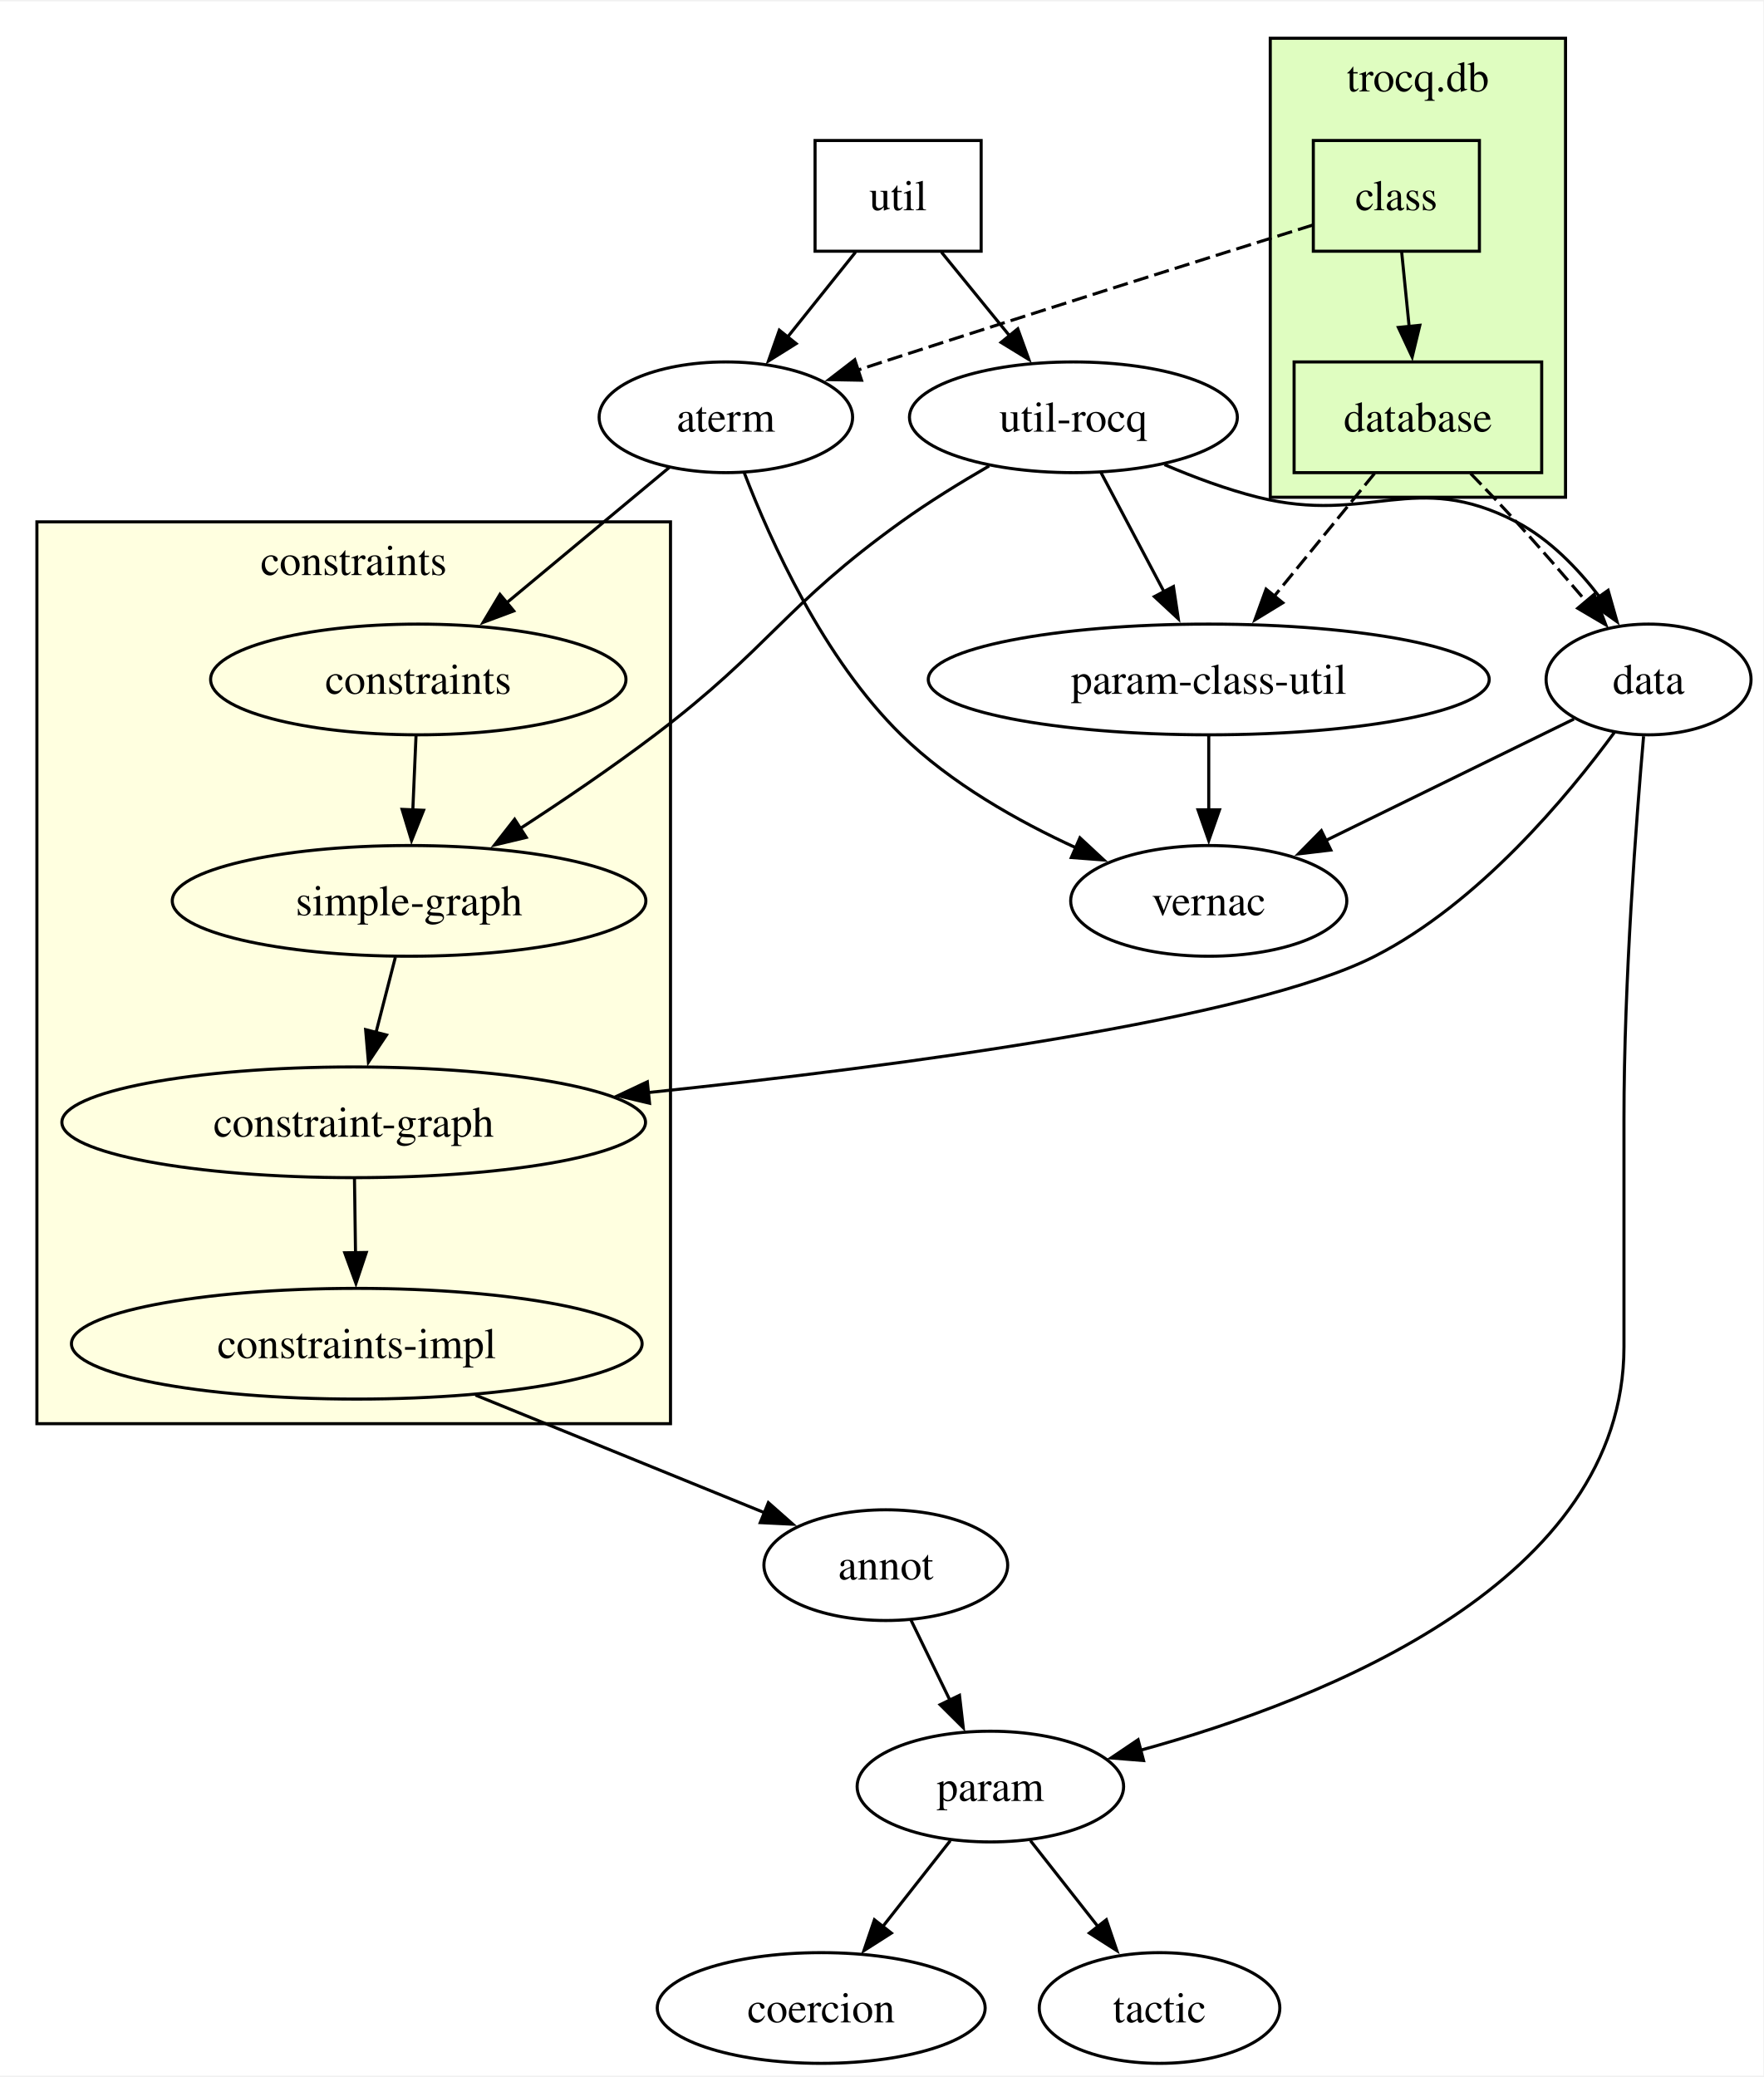
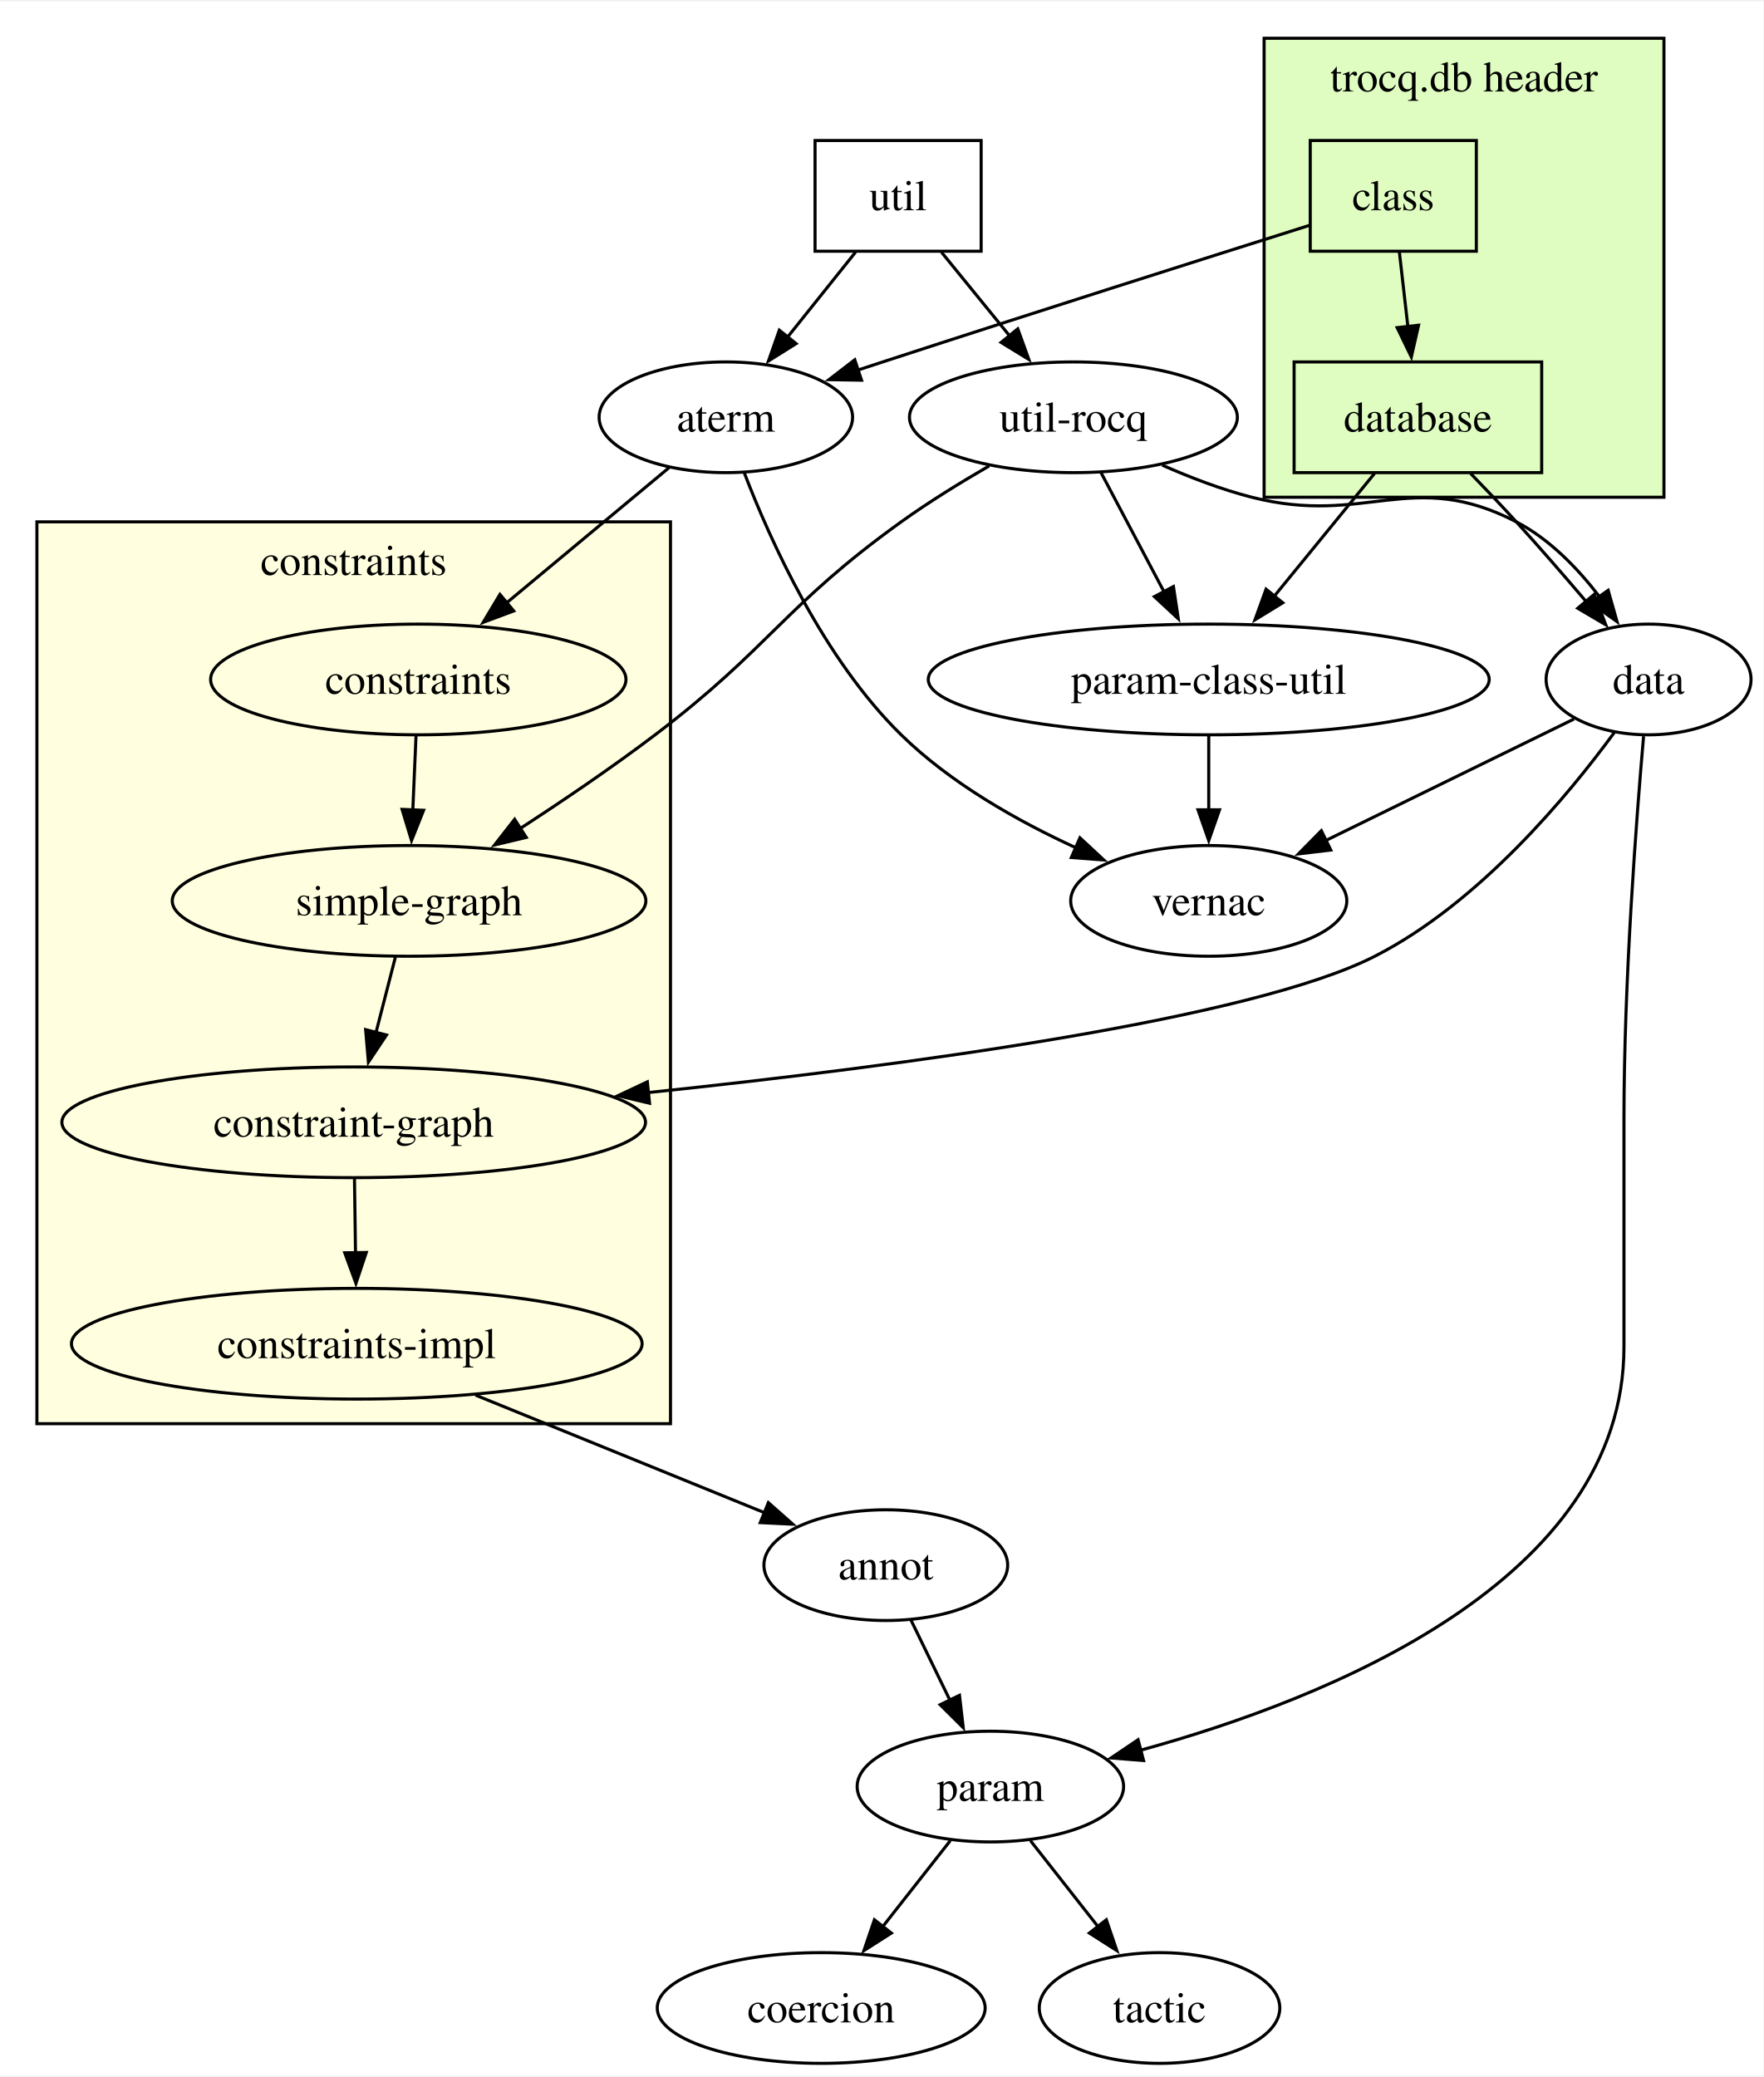
<svg xmlns="http://www.w3.org/2000/svg" xmlns:xlink="http://www.w3.org/1999/xlink" width="573pt" height="675pt" viewBox="0.00 0.00 573.32 674.50">
  <g id="graph0" class="graph" transform="scale(1 1) rotate(0) translate(4 670.5)">
    <polygon fill="white" stroke="none" points="-4,4 -4,-670.5 569.32,-670.5 569.32,4 -4,4" />
    <g id="clust7" class="cluster">
-       <polygon fill="#dffdc0" stroke="black" points="409,-509.25 409,-658.5 505,-658.5 505,-509.25 409,-509.25" />
-       <text text-anchor="middle" x="457" y="-641.2" font-family="Times,serif" font-size="14.00">trocq.db</text>
+       <polygon fill="#dffdc0" stroke="black" points="407,-509.25 407,-658.5 537,-658.5 537,-509.25 407,-509.25" />
+       <text text-anchor="middle" x="472" y="-641.2" font-family="Times,serif" font-size="14.00">trocq.db header</text>
    </g>
    <g id="clust8" class="cluster">
      <g id="a_clust8">
        <a xlink:href="https://github.com/rocq-community/trocq/tree/master/elpi/constraints" xlink:title="constraints">
          <polygon fill="lightyellow" stroke="black" points="8,-208 8,-501.25 214,-501.25 214,-208 8,-208" />
          <text text-anchor="middle" x="111" y="-483.95" font-family="Times,serif" font-size="14.00">constraints</text>
        </a>
      </g>
    </g>
    <g id="node1" class="node">
      <g id="a_node1">
        <a xlink:href="https://github.com/rocq-community/trocq/blob/master/elpi/class.elpi" xlink:title="class">
-           <polygon fill="none" stroke="black" points="477,-625.25 423,-625.25 423,-589.25 477,-589.25 477,-625.25" />
-           <text text-anchor="middle" x="450" y="-602.58" font-family="Times,serif" font-size="14.00">class</text>
+           <polygon fill="none" stroke="black" points="476,-625.25 422,-625.25 422,-589.25 476,-589.25 476,-625.25" />
+           <text text-anchor="middle" x="449" y="-602.58" font-family="Times,serif" font-size="14.00">class</text>
        </a>
      </g>
    </g>
    <g id="node4" class="node">
      <g id="a_node4">
        <a xlink:href="https://github.com/rocq-community/trocq/blob/master/elpi/database.elpi" xlink:title="database">
          <polygon fill="none" stroke="black" points="497.25,-553.25 416.75,-553.25 416.75,-517.25 497.25,-517.25 497.25,-553.25" />
          <text text-anchor="middle" x="457" y="-530.58" font-family="Times,serif" font-size="14.00">database</text>
        </a>
      </g>
    </g>
    <g id="edge6" class="edge">
-       <path fill="none" stroke="black" d="M451.73,-588.95C452.46,-581.66 453.33,-572.98 454.15,-564.79" />
-       <polygon fill="black" stroke="black" points="457.63,-565.16 455.14,-554.86 450.66,-564.46 457.63,-565.16" />
+       <path fill="none" stroke="black" d="M450.98,-588.95C451.81,-581.66 452.8,-572.98 453.74,-564.79" />
+       <polygon fill="black" stroke="black" points="457.22,-565.19 454.87,-554.86 450.26,-564.4 457.22,-565.19" />
    </g>
    <g id="node5" class="node">
      <g id="a_node5">
        <a xlink:href="https://github.com/rocq-community/trocq/blob/master/elpi/aterm.elpi" xlink:title="aterm">
          <ellipse fill="none" stroke="black" cx="232" cy="-535.25" rx="41.21" ry="18" />
          <text text-anchor="middle" x="232" y="-530.58" font-family="Times,serif" font-size="14.00">aterm</text>
        </a>
      </g>
    </g>
    <g id="edge7" class="edge">
-       <path fill="none" stroke="black" stroke-dasharray="5,2" d="M422.77,-597.74C389.68,-587.37 332.17,-569.25 283,-553.25 280.32,-552.38 277.56,-551.48 274.79,-550.56" />
-       <polygon fill="black" stroke="black" points="276.11,-547.31 265.52,-547.5 273.91,-553.96 276.11,-547.31" />
+       <path fill="none" stroke="black" d="M421.65,-597.63C388.72,-587.23 331.75,-569.16 283,-553.25 280.32,-552.38 277.57,-551.47 274.79,-550.56" />
+       <polygon fill="black" stroke="black" points="276.11,-547.31 265.52,-547.49 273.91,-553.95 276.11,-547.31" />
    </g>
    <g id="node2" class="node">
      <g id="a_node2">
        <a xlink:href="https://github.com/rocq-community/trocq/blob/master/elpi/util.elpi" xlink:title="util">
          <polygon fill="none" stroke="black" points="315,-625.25 261,-625.25 261,-589.25 315,-589.25 315,-625.25" />
          <text text-anchor="middle" x="288" y="-602.58" font-family="Times,serif" font-size="14.00">util</text>
        </a>
      </g>
    </g>
    <g id="node3" class="node">
      <g id="a_node3">
        <a xlink:href="https://github.com/rocq-community/trocq/blob/master/elpi/util-rocq.elpi" xlink:title="util-rocq">
          <ellipse fill="none" stroke="black" cx="345" cy="-535.25" rx="53.31" ry="18" />
          <text text-anchor="middle" x="345" y="-530.58" font-family="Times,serif" font-size="14.00">util-rocq</text>
        </a>
      </g>
    </g>
    <g id="edge1" class="edge">
      <path fill="none" stroke="black" d="M302.09,-588.95C308.82,-580.69 316.99,-570.64 324.4,-561.55" />
      <polygon fill="black" stroke="black" points="326.91,-564.01 330.51,-554.05 321.48,-559.59 326.91,-564.01" />
    </g>
    <g id="edge2" class="edge">
      <path fill="none" stroke="black" d="M274.16,-588.95C267.45,-580.57 259.28,-570.35 251.92,-561.15" />
      <polygon fill="black" stroke="black" points="254.84,-559.2 245.86,-553.58 249.38,-563.57 254.84,-559.2" />
    </g>
    <g id="node8" class="node">
      <g id="a_node8">
        <a xlink:href="https://github.com/rocq-community/trocq/blob/master/elpi/constraints/simple-graph.elpi" xlink:title="simple-graph">
          <ellipse fill="none" stroke="black" cx="129" cy="-378" rx="76.99" ry="18" />
          <text text-anchor="middle" x="129" y="-373.32" font-family="Times,serif" font-size="14.00">simple-graph</text>
        </a>
      </g>
    </g>
    <g id="edge3" class="edge">
      <path fill="none" stroke="black" d="M317.6,-519.43C308.29,-514.05 297.98,-507.7 289,-501.25 250.81,-473.81 246.46,-460.43 209,-432 194.98,-421.36 178.91,-410.48 164.87,-401.36" />
      <polygon fill="black" stroke="black" points="167.1,-398.64 156.8,-396.18 163.32,-404.53 167.1,-398.64" />
    </g>
    <g id="node12" class="node">
      <g id="a_node12">
        <a xlink:href="https://github.com/rocq-community/trocq/blob/master/elpi/data.elpi" xlink:title="data">
          <ellipse fill="none" stroke="black" cx="532" cy="-450" rx="33.32" ry="18" />
          <text text-anchor="middle" x="532" y="-445.32" font-family="Times,serif" font-size="14.00">data</text>
        </a>
      </g>
    </g>
    <g id="edge4" class="edge">
-       <path fill="none" stroke="black" d="M374.61,-519.85C384.12,-515.79 394.82,-511.79 405,-509.25 441.38,-500.16 455.72,-518.53 489,-501.25 499.74,-495.67 508.92,-486.17 516.01,-476.92" />
-       <polygon fill="black" stroke="black" points="518.85,-478.98 521.75,-468.79 513.13,-474.94 518.85,-478.98" />
+       <path fill="none" stroke="black" d="M373.88,-519.69C382.99,-515.67 393.23,-511.74 403,-509.25 440.2,-499.76 454.91,-518.9 489,-501.25 499.75,-495.68 508.93,-486.19 516.02,-476.93" />
+       <polygon fill="black" stroke="black" points="518.86,-478.99 521.75,-468.8 513.13,-474.95 518.86,-478.99" />
    </g>
    <g id="node13" class="node">
      <g id="a_node13">
        <a xlink:href="https://github.com/rocq-community/trocq/blob/master/elpi/param-class-util.elpi" xlink:title="param-class-util">
          <ellipse fill="none" stroke="black" cx="389" cy="-450" rx="91.19" ry="18" />
          <text text-anchor="middle" x="389" y="-445.32" font-family="Times,serif" font-size="14.00">param-class-util</text>
        </a>
      </g>
    </g>
    <g id="edge5" class="edge">
      <path fill="none" stroke="black" d="M353.9,-517.4C359.85,-506.16 367.8,-491.11 374.63,-478.19" />
      <polygon fill="black" stroke="black" points="377.52,-480.21 379.1,-469.73 371.33,-476.94 377.52,-480.21" />
    </g>
    <g id="edge8" class="edge">
-       <path fill="none" stroke="black" stroke-dasharray="5,2" d="M474.15,-516.97C479.01,-511.96 484.27,-506.44 489,-501.25 496.61,-492.9 504.72,-483.54 511.83,-475.19" />
+       <path fill="none" stroke="black" d="M474.15,-516.97C479.01,-511.96 484.27,-506.44 489,-501.25 496.61,-492.9 504.72,-483.54 511.83,-475.19" />
      <polygon fill="black" stroke="black" points="514.32,-477.67 518.09,-467.77 508.97,-473.15 514.32,-477.67" />
    </g>
    <g id="edge9" class="edge">
-       <path fill="none" stroke="black" stroke-dasharray="5,2" d="M442.91,-517C433.43,-505.39 420.76,-489.88 410.08,-476.81" />
+       <path fill="none" stroke="black" d="M442.91,-517C433.43,-505.39 420.76,-489.88 410.08,-476.81" />
      <polygon fill="black" stroke="black" points="413.07,-474.93 404.03,-469.4 407.64,-479.36 413.07,-474.93" />
    </g>
    <g id="node6" class="node">
      <g id="a_node6">
        <a xlink:href="https://github.com/rocq-community/trocq/blob/master/elpi/constraints/constraints.elpi" xlink:title="constraints">
          <ellipse fill="none" stroke="black" cx="132" cy="-450" rx="67.52" ry="18" />
          <text text-anchor="middle" x="132" y="-445.32" font-family="Times,serif" font-size="14.00">constraints</text>
        </a>
      </g>
    </g>
    <g id="edge10" class="edge">
      <path fill="none" stroke="black" d="M213.66,-518.98C198.77,-506.59 177.53,-488.9 160.44,-474.68" />
      <polygon fill="black" stroke="black" points="163.03,-472.28 153.1,-468.57 158.55,-477.66 163.03,-472.28" />
    </g>
    <g id="node16" class="node">
      <g id="a_node16">
        <a xlink:href="https://github.com/rocq-community/trocq/blob/master/elpi/vernac.elpi" xlink:title="vernac">
          <ellipse fill="none" stroke="black" cx="389" cy="-378" rx="44.89" ry="18" />
          <text text-anchor="middle" x="389" y="-373.32" font-family="Times,serif" font-size="14.00">vernac</text>
        </a>
      </g>
    </g>
    <g id="edge11" class="edge">
      <path fill="none" stroke="black" d="M238.02,-517.11C246.48,-495.09 263.73,-456.74 289,-432 305.11,-416.23 326.87,-403.95 345.98,-395.19" />
      <polygon fill="black" stroke="black" points="347.12,-398.51 354.88,-391.3 344.32,-392.1 347.12,-398.51" />
    </g>
    <g id="edge12" class="edge">
      <path fill="none" stroke="black" d="M131.26,-431.7C130.95,-424.41 130.57,-415.73 130.22,-407.54" />
      <polygon fill="black" stroke="black" points="133.72,-407.46 129.8,-397.62 126.73,-407.76 133.72,-407.46" />
    </g>
    <g id="node7" class="node">
      <g id="a_node7">
        <a xlink:href="https://github.com/rocq-community/trocq/blob/master/elpi/coercion.elpi" xlink:title="coercion">
          <ellipse fill="none" stroke="black" cx="263" cy="-18" rx="53.31" ry="18" />
          <text text-anchor="middle" x="263" y="-13.32" font-family="Times,serif" font-size="14.00">coercion</text>
        </a>
      </g>
    </g>
    <g id="node9" class="node">
      <g id="a_node9">
        <a xlink:href="https://github.com/rocq-community/trocq/blob/master/elpi/constraints/constraint-graph.elpi" xlink:title="constraint-graph">
          <ellipse fill="none" stroke="black" cx="111" cy="-306" rx="94.88" ry="18" />
          <text text-anchor="middle" x="111" y="-301.32" font-family="Times,serif" font-size="14.00">constraint-graph</text>
        </a>
      </g>
    </g>
    <g id="edge13" class="edge">
      <path fill="none" stroke="black" d="M124.55,-359.7C122.65,-352.32 120.39,-343.52 118.26,-335.25" />
      <polygon fill="black" stroke="black" points="121.66,-334.38 115.78,-325.57 114.88,-336.13 121.66,-334.38" />
    </g>
    <g id="node10" class="node">
      <g id="a_node10">
        <a xlink:href="https://github.com/rocq-community/trocq/blob/master/elpi/constraints/constraints-impl.elpi" xlink:title="constraints-impl">
          <ellipse fill="none" stroke="black" cx="112" cy="-234" rx="92.77" ry="18" />
          <text text-anchor="middle" x="112" y="-229.32" font-family="Times,serif" font-size="14.00">constraints-impl</text>
        </a>
      </g>
    </g>
    <g id="edge14" class="edge">
      <path fill="none" stroke="black" d="M111.25,-287.7C111.35,-280.41 111.48,-271.73 111.59,-263.54" />
      <polygon fill="black" stroke="black" points="115.09,-263.67 111.73,-253.62 108.09,-263.57 115.09,-263.67" />
    </g>
    <g id="node11" class="node">
      <g id="a_node11">
        <a xlink:href="https://github.com/rocq-community/trocq/blob/master/elpi/annot.elpi" xlink:title="annot">
          <ellipse fill="none" stroke="black" cx="284" cy="-162" rx="39.63" ry="18" />
          <text text-anchor="middle" x="284" y="-157.32" font-family="Times,serif" font-size="14.00">annot</text>
        </a>
      </g>
    </g>
    <g id="edge15" class="edge">
      <path fill="none" stroke="black" d="M150.6,-217.29C178.7,-205.85 216.63,-190.42 244.86,-178.93" />
      <polygon fill="black" stroke="black" points="245.82,-182.32 253.76,-175.31 243.18,-175.83 245.82,-182.32" />
    </g>
    <g id="node14" class="node">
      <g id="a_node14">
        <a xlink:href="https://github.com/rocq-community/trocq/blob/master/elpi/param.elpi" xlink:title="param">
          <ellipse fill="none" stroke="black" cx="318" cy="-90" rx="43.32" ry="18" />
          <text text-anchor="middle" x="318" y="-85.33" font-family="Times,serif" font-size="14.00">param</text>
        </a>
      </g>
    </g>
    <g id="edge16" class="edge">
      <path fill="none" stroke="black" d="M292.23,-144.05C296.03,-136.23 300.64,-126.75 304.9,-117.98" />
      <polygon fill="black" stroke="black" points="307.96,-119.67 309.18,-109.15 301.67,-116.62 307.96,-119.67" />
    </g>
    <g id="edge17" class="edge">
      <path fill="none" stroke="black" d="M520.88,-432.78C505.81,-412.19 476.87,-377.28 443,-360 402.74,-339.45 289.67,-324.37 206.63,-315.66" />
      <polygon fill="black" stroke="black" points="207.19,-312.2 196.89,-314.65 206.47,-319.16 207.19,-312.2" />
    </g>
    <g id="edge18" class="edge">
      <path fill="none" stroke="black" d="M530.38,-431.53C528.04,-404.75 524,-351.94 524,-307 524,-307 524,-307 524,-233 524,-156.94 427.62,-118.5 366.71,-101.79" />
      <polygon fill="black" stroke="black" points="367.81,-98.46 357.25,-99.31 366.03,-105.23 367.81,-98.46" />
    </g>
    <g id="edge19" class="edge">
      <path fill="none" stroke="black" d="M507.74,-437.13C485.61,-426.29 452.55,-410.11 426.93,-397.57" />
      <polygon fill="black" stroke="black" points="428.69,-394.53 418.17,-393.28 425.61,-400.82 428.69,-394.53" />
    </g>
    <g id="edge20" class="edge">
      <path fill="none" stroke="black" d="M389,-431.7C389,-424.41 389,-415.73 389,-407.54" />
      <polygon fill="black" stroke="black" points="392.5,-407.62 389,-397.62 385.5,-407.62 392.5,-407.62" />
    </g>
    <g id="edge21" class="edge">
      <path fill="none" stroke="black" d="M304.97,-72.41C298.39,-64.04 290.27,-53.71 282.93,-44.37" />
      <polygon fill="black" stroke="black" points="285.81,-42.36 276.88,-36.66 280.3,-46.69 285.81,-42.36" />
    </g>
    <g id="node15" class="node">
      <g id="a_node15">
        <a xlink:href="https://github.com/rocq-community/trocq/blob/master/elpi/tactic.elpi" xlink:title="tactic">
          <ellipse fill="none" stroke="black" cx="373" cy="-18" rx="39.11" ry="18" />
          <text text-anchor="middle" x="373" y="-13.32" font-family="Times,serif" font-size="14.00">tactic</text>
        </a>
      </g>
    </g>
    <g id="edge22" class="edge">
      <path fill="none" stroke="black" d="M331.03,-72.41C337.61,-64.04 345.73,-53.71 353.07,-44.37" />
      <polygon fill="black" stroke="black" points="355.7,-46.69 359.12,-36.66 350.19,-42.36 355.7,-46.69" />
    </g>
  </g>
</svg>
